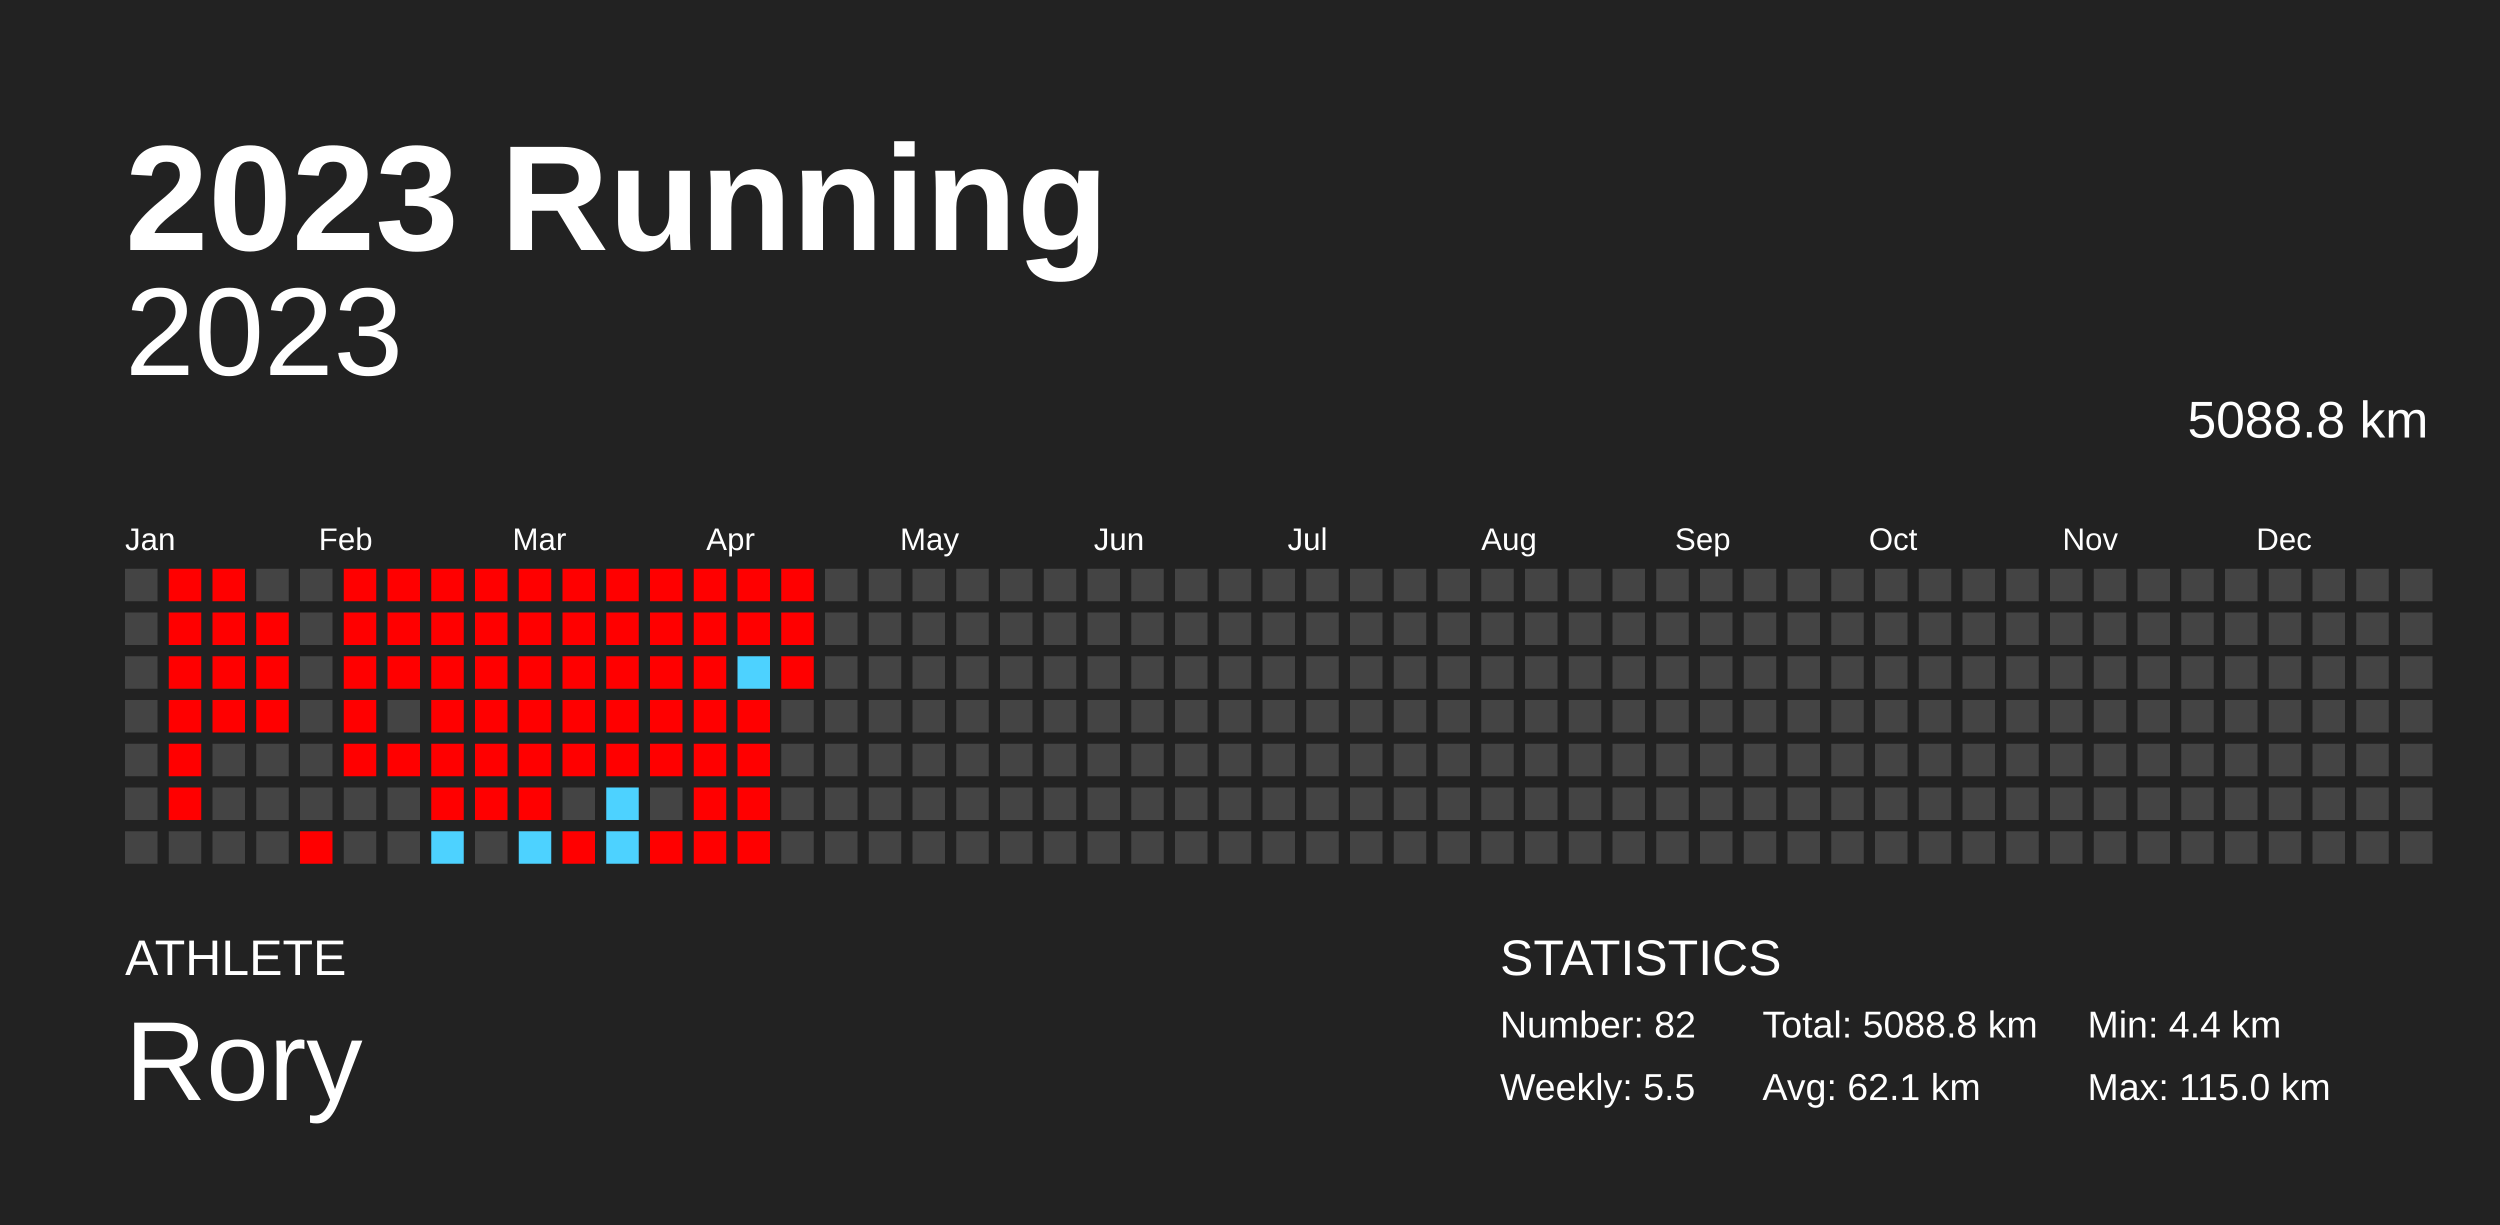
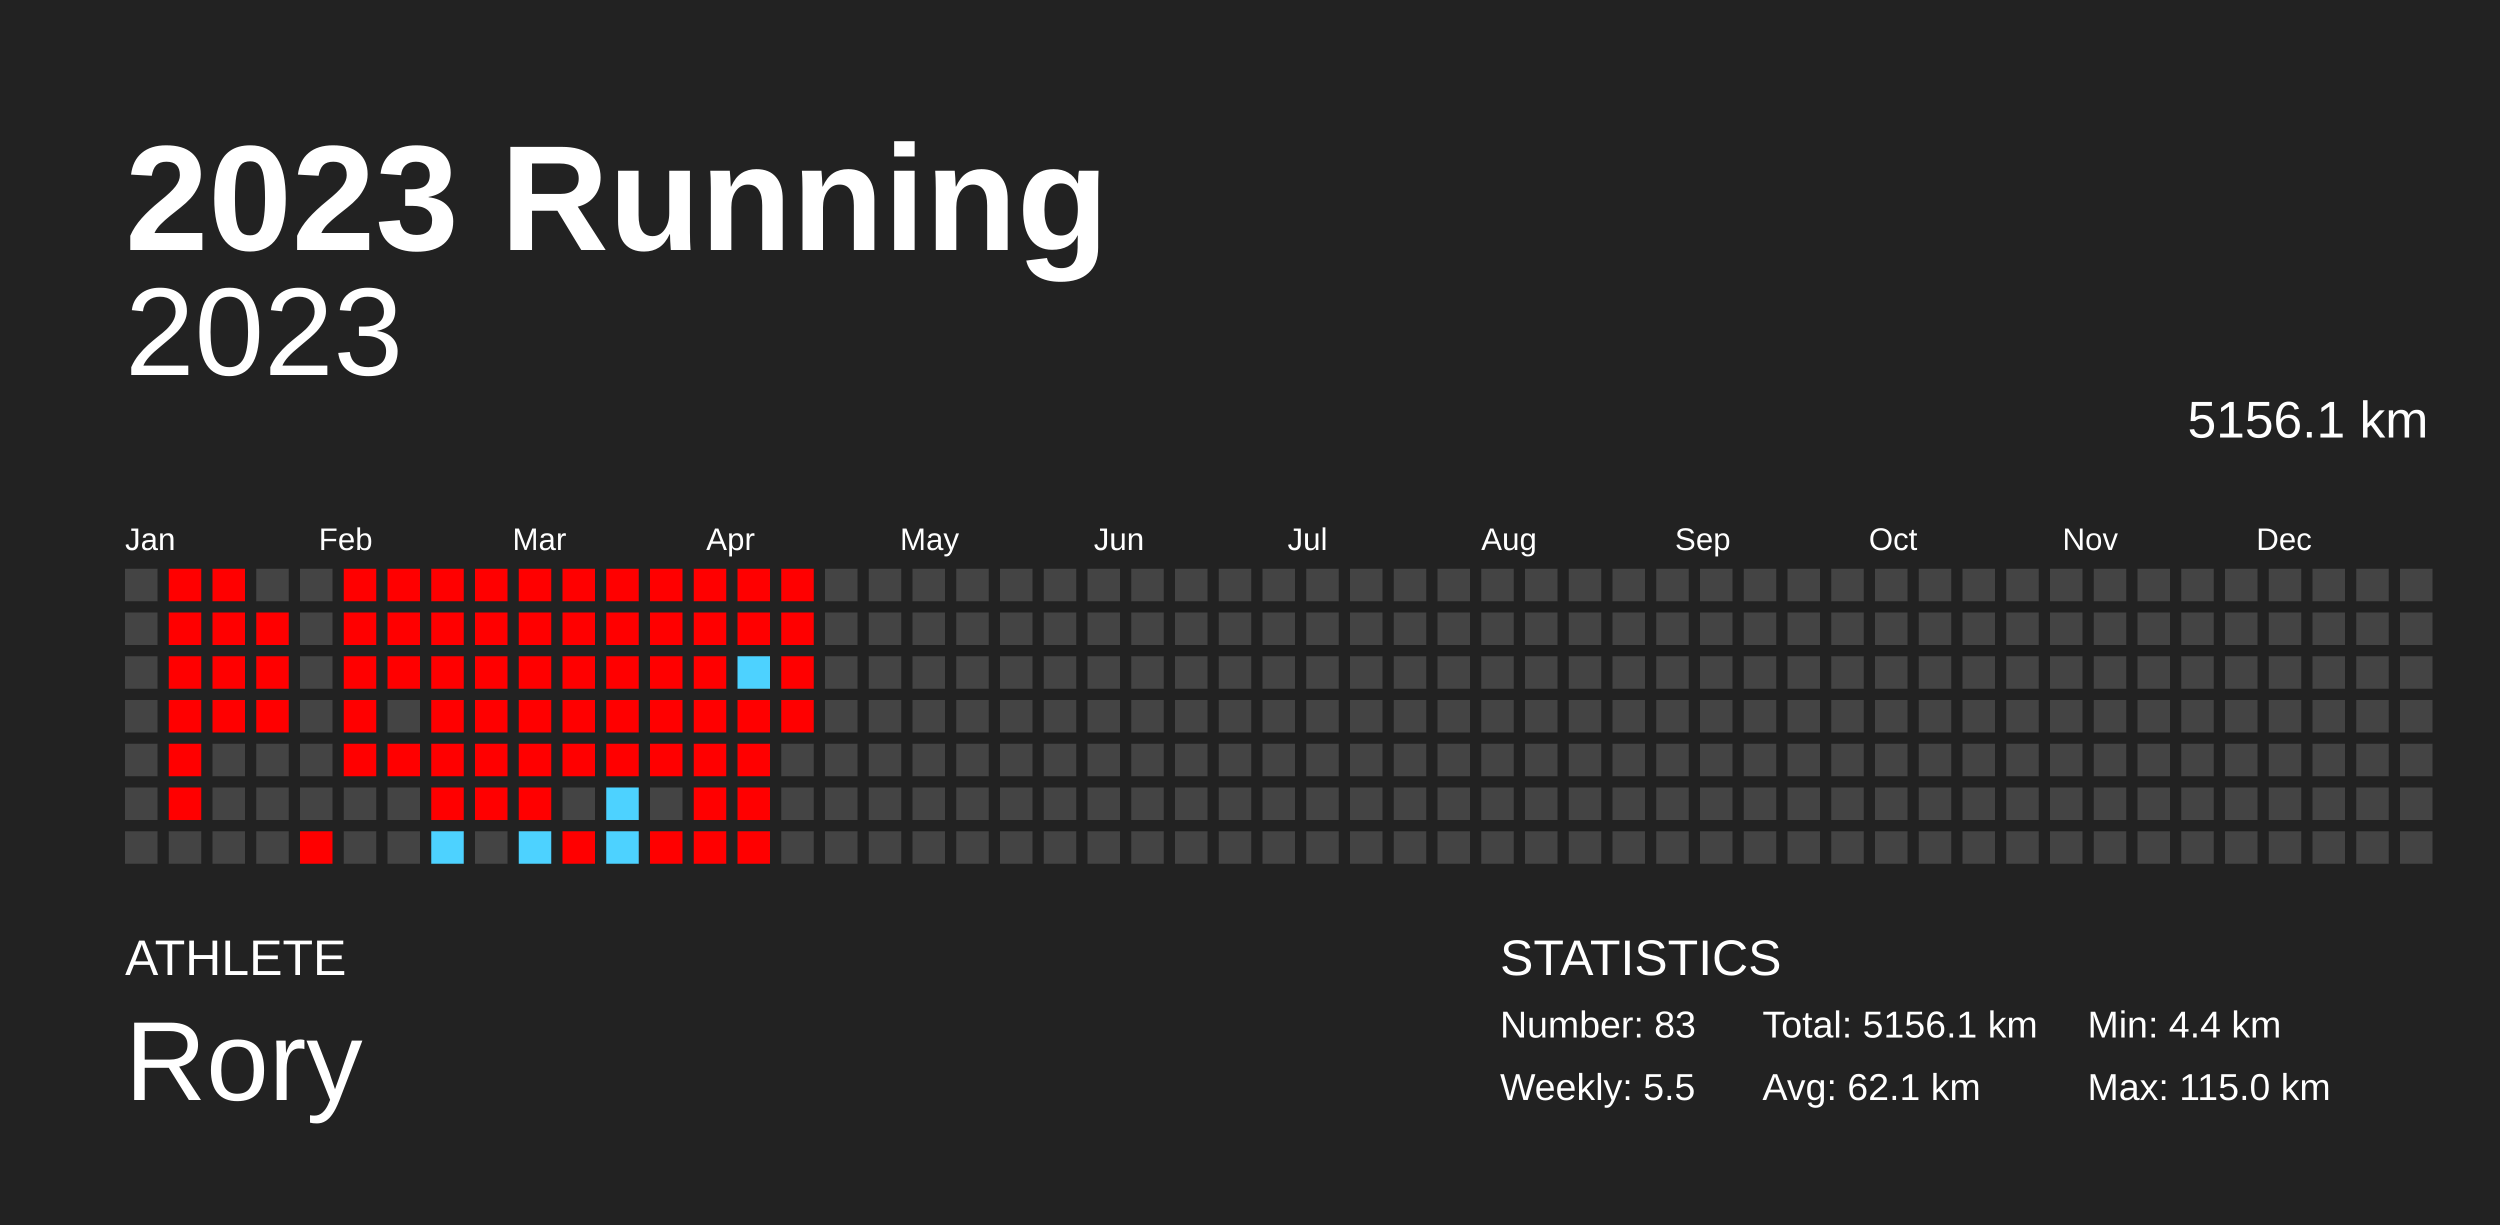
<svg xmlns="http://www.w3.org/2000/svg" baseProfile="full" height="98mm" version="1.1" viewBox="0,0,200,98" width="200mm">
  <defs />
  <rect fill="#222222" height="98" width="200" x="0" y="0" />
  <text fill="#FFFFFF" style="font-size:12px; font-family:Arial; font-weight:bold;" x="10" y="20">2023 Running</text>
  <text fill="#FFFFFF" style="font-size:4px; font-family:Arial" x="10" y="78">ATHLETE</text>
  <text fill="#FFFFFF" style="font-size:9px; font-family:Arial" x="10" y="88">Rory</text>
  <text fill="#FFFFFF" style="font-size:4px; font-family:Arial" x="120" y="78">STATISTICS</text>
-   <text fill="#FFFFFF" style="font-size:3px; font-family:Arial" x="120" y="83">Number: 82</text>
+   <text fill="#FFFFFF" style="font-size:3px; font-family:Arial" x="120" y="83">Number: 83</text>
  <text fill="#FFFFFF" style="font-size:3px; font-family:Arial" x="120" y="88">Weekly: 5.5</text>
-   <text fill="#FFFFFF" style="font-size:3px; font-family:Arial" x="141" y="83">Total: 5088.8 km</text>
+   <text fill="#FFFFFF" style="font-size:3px; font-family:Arial" x="141" y="83">Total: 5156.1 km</text>
  <text fill="#FFFFFF" style="font-size:3px; font-family:Arial" x="141" y="88">Avg: 62.1 km</text>
  <text fill="#FFFFFF" style="font-size:3px; font-family:Arial" x="167" y="83">Min: 4.4 km</text>
  <text fill="#FFFFFF" style="font-size:3px; font-family:Arial" x="167" y="88">Max: 115.0 km</text>
  <text alignment-baseline="hanging" fill="#FFFFFF" style="font-size:10.0px; font-family:Arial;" x="10" y="30">2023</text>
-   <text alignment-baseline="hanging" fill="#FFFFFF" style="font-size:4.125px; font-family:Arial;" x="175" y="35">5088.8 km</text>
+   <text alignment-baseline="hanging" fill="#FFFFFF" style="font-size:4.125px; font-family:Arial;" x="175" y="35">5156.1 km</text>
  <text fill="#FFFFFF" style="font-size:2.5px; font-family:Arial" x="10.0" y="44">Jan</text>
  <text fill="#FFFFFF" style="font-size:2.5px; font-family:Arial" x="25.5" y="44">Feb</text>
  <text fill="#FFFFFF" style="font-size:2.5px; font-family:Arial" x="41.0" y="44">Mar</text>
  <text fill="#FFFFFF" style="font-size:2.5px; font-family:Arial" x="56.5" y="44">Apr</text>
  <text fill="#FFFFFF" style="font-size:2.5px; font-family:Arial" x="72.0" y="44">May</text>
  <text fill="#FFFFFF" style="font-size:2.5px; font-family:Arial" x="87.5" y="44">Jun</text>
  <text fill="#FFFFFF" style="font-size:2.5px; font-family:Arial" x="103.0" y="44">Jul</text>
  <text fill="#FFFFFF" style="font-size:2.5px; font-family:Arial" x="118.5" y="44">Aug</text>
  <text fill="#FFFFFF" style="font-size:2.5px; font-family:Arial" x="134.0" y="44">Sep</text>
  <text fill="#FFFFFF" style="font-size:2.5px; font-family:Arial" x="149.5" y="44">Oct</text>
  <text fill="#FFFFFF" style="font-size:2.5px; font-family:Arial" x="165.0" y="44">Nov</text>
  <text fill="#FFFFFF" style="font-size:2.5px; font-family:Arial" x="180.5" y="44">Dec</text>
  <rect fill="#444444" height="2.6" width="2.6" x="10.0" y="45.5" />
  <rect fill="#444444" height="2.6" width="2.6" x="10.0" y="49.0" />
  <rect fill="#444444" height="2.6" width="2.6" x="10.0" y="52.5" />
  <rect fill="#444444" height="2.6" width="2.6" x="10.0" y="56.0" />
  <rect fill="#444444" height="2.6" width="2.6" x="10.0" y="59.5" />
  <rect fill="#444444" height="2.6" width="2.6" x="10.0" y="63.0" />
  <rect fill="#444444" height="2.6" width="2.6" x="10.0" y="66.5" />
  <rect fill="red" height="2.6" width="2.6" x="13.5" y="45.5" />
  <rect fill="red" height="2.6" width="2.6" x="13.5" y="49.0" />
  <rect fill="red" height="2.6" width="2.6" x="13.5" y="52.5" />
  <rect fill="red" height="2.6" width="2.6" x="13.5" y="56.0" />
  <rect fill="red" height="2.6" width="2.6" x="13.5" y="59.5" />
  <rect fill="red" height="2.6" width="2.6" x="13.5" y="63.0" />
  <rect fill="#444444" height="2.6" width="2.6" x="13.5" y="66.5" />
  <rect fill="red" height="2.6" width="2.6" x="17.0" y="45.5" />
  <rect fill="red" height="2.6" width="2.6" x="17.0" y="49.0" />
  <rect fill="red" height="2.6" width="2.6" x="17.0" y="52.5" />
  <rect fill="red" height="2.6" width="2.6" x="17.0" y="56.0" />
  <rect fill="#444444" height="2.6" width="2.6" x="17.0" y="59.5" />
  <rect fill="#444444" height="2.6" width="2.6" x="17.0" y="63.0" />
  <rect fill="#444444" height="2.6" width="2.6" x="17.0" y="66.5" />
  <rect fill="#444444" height="2.6" width="2.6" x="20.5" y="45.5" />
  <rect fill="red" height="2.6" width="2.6" x="20.5" y="49.0" />
  <rect fill="red" height="2.6" width="2.6" x="20.5" y="52.5" />
  <rect fill="red" height="2.6" width="2.6" x="20.5" y="56.0" />
  <rect fill="#444444" height="2.6" width="2.6" x="20.5" y="59.5" />
  <rect fill="#444444" height="2.6" width="2.6" x="20.5" y="63.0" />
  <rect fill="#444444" height="2.6" width="2.6" x="20.5" y="66.5" />
  <rect fill="#444444" height="2.6" width="2.6" x="24.0" y="45.5" />
  <rect fill="#444444" height="2.6" width="2.6" x="24.0" y="49.0" />
  <rect fill="#444444" height="2.6" width="2.6" x="24.0" y="52.5" />
  <rect fill="#444444" height="2.6" width="2.6" x="24.0" y="56.0" />
  <rect fill="#444444" height="2.6" width="2.6" x="24.0" y="59.5" />
  <rect fill="#444444" height="2.6" width="2.6" x="24.0" y="63.0" />
  <rect fill="red" height="2.6" width="2.6" x="24.0" y="66.5" />
  <rect fill="red" height="2.6" width="2.6" x="27.5" y="45.5" />
  <rect fill="red" height="2.6" width="2.6" x="27.5" y="49.0" />
  <rect fill="red" height="2.6" width="2.6" x="27.5" y="52.5" />
  <rect fill="red" height="2.6" width="2.6" x="27.5" y="56.0" />
  <rect fill="red" height="2.6" width="2.6" x="27.5" y="59.5" />
  <rect fill="#444444" height="2.6" width="2.6" x="27.5" y="63.0" />
  <rect fill="#444444" height="2.6" width="2.6" x="27.5" y="66.5" />
  <rect fill="red" height="2.6" width="2.6" x="31.0" y="45.5" />
  <rect fill="red" height="2.6" width="2.6" x="31.0" y="49.0" />
  <rect fill="red" height="2.6" width="2.6" x="31.0" y="52.5" />
  <rect fill="#444444" height="2.6" width="2.6" x="31.0" y="56.0" />
  <rect fill="red" height="2.6" width="2.6" x="31.0" y="59.5" />
  <rect fill="#444444" height="2.6" width="2.6" x="31.0" y="63.0" />
  <rect fill="#444444" height="2.6" width="2.6" x="31.0" y="66.5" />
  <rect fill="red" height="2.6" width="2.6" x="34.5" y="45.5" />
  <rect fill="red" height="2.6" width="2.6" x="34.5" y="49.0" />
  <rect fill="red" height="2.6" width="2.6" x="34.5" y="52.5" />
  <rect fill="red" height="2.6" width="2.6" x="34.5" y="56.0" />
  <rect fill="red" height="2.6" width="2.6" x="34.5" y="59.5" />
  <rect fill="red" height="2.6" width="2.6" x="34.5" y="63.0" />
  <rect fill="#4dd2ff" height="2.6" width="2.6" x="34.5" y="66.5" />
  <rect fill="red" height="2.6" width="2.6" x="38.0" y="45.5" />
  <rect fill="red" height="2.6" width="2.6" x="38.0" y="49.0" />
  <rect fill="red" height="2.6" width="2.6" x="38.0" y="52.5" />
  <rect fill="red" height="2.6" width="2.6" x="38.0" y="56.0" />
  <rect fill="red" height="2.6" width="2.6" x="38.0" y="59.5" />
  <rect fill="red" height="2.6" width="2.6" x="38.0" y="63.0" />
  <rect fill="#444444" height="2.6" width="2.6" x="38.0" y="66.5" />
  <rect fill="red" height="2.6" width="2.6" x="41.5" y="45.5" />
  <rect fill="red" height="2.6" width="2.6" x="41.5" y="49.0" />
  <rect fill="red" height="2.6" width="2.6" x="41.5" y="52.5" />
  <rect fill="red" height="2.6" width="2.6" x="41.5" y="56.0" />
  <rect fill="red" height="2.6" width="2.6" x="41.5" y="59.5" />
  <rect fill="red" height="2.6" width="2.6" x="41.5" y="63.0" />
  <rect fill="#4dd2ff" height="2.6" width="2.6" x="41.5" y="66.5" />
  <rect fill="red" height="2.6" width="2.6" x="45.0" y="45.5" />
  <rect fill="red" height="2.6" width="2.6" x="45.0" y="49.0" />
  <rect fill="red" height="2.6" width="2.6" x="45.0" y="52.5" />
  <rect fill="red" height="2.6" width="2.6" x="45.0" y="56.0" />
  <rect fill="red" height="2.6" width="2.6" x="45.0" y="59.5" />
  <rect fill="#444444" height="2.6" width="2.6" x="45.0" y="63.0" />
  <rect fill="red" height="2.6" width="2.6" x="45.0" y="66.5" />
  <rect fill="red" height="2.6" width="2.6" x="48.5" y="45.5" />
  <rect fill="red" height="2.6" width="2.6" x="48.5" y="49.0" />
  <rect fill="red" height="2.6" width="2.6" x="48.5" y="52.5" />
  <rect fill="red" height="2.6" width="2.6" x="48.5" y="56.0" />
  <rect fill="red" height="2.6" width="2.6" x="48.5" y="59.5" />
  <rect fill="#4dd2ff" height="2.6" width="2.6" x="48.5" y="63.0" />
  <rect fill="#4dd2ff" height="2.6" width="2.6" x="48.5" y="66.5" />
  <rect fill="red" height="2.6" width="2.6" x="52.0" y="45.5" />
  <rect fill="red" height="2.6" width="2.6" x="52.0" y="49.0" />
  <rect fill="red" height="2.6" width="2.6" x="52.0" y="52.5" />
  <rect fill="red" height="2.6" width="2.6" x="52.0" y="56.0" />
  <rect fill="red" height="2.6" width="2.6" x="52.0" y="59.5" />
  <rect fill="#444444" height="2.6" width="2.6" x="52.0" y="63.0" />
  <rect fill="red" height="2.6" width="2.6" x="52.0" y="66.5" />
  <rect fill="red" height="2.6" width="2.6" x="55.5" y="45.5" />
  <rect fill="red" height="2.6" width="2.6" x="55.5" y="49.0" />
  <rect fill="red" height="2.6" width="2.6" x="55.5" y="52.5" />
  <rect fill="red" height="2.6" width="2.6" x="55.5" y="56.0" />
  <rect fill="red" height="2.6" width="2.6" x="55.5" y="59.5" />
  <rect fill="red" height="2.6" width="2.6" x="55.5" y="63.0" />
  <rect fill="red" height="2.6" width="2.6" x="55.5" y="66.5" />
  <rect fill="red" height="2.6" width="2.6" x="59.0" y="45.5" />
  <rect fill="red" height="2.6" width="2.6" x="59.0" y="49.0" />
  <rect fill="#4dd2ff" height="2.6" width="2.6" x="59.0" y="52.5" />
  <rect fill="red" height="2.6" width="2.6" x="59.0" y="56.0" />
  <rect fill="red" height="2.6" width="2.6" x="59.0" y="59.5" />
  <rect fill="red" height="2.6" width="2.6" x="59.0" y="63.0" />
  <rect fill="red" height="2.6" width="2.6" x="59.0" y="66.5" />
  <rect fill="red" height="2.6" width="2.6" x="62.5" y="45.5" />
  <rect fill="red" height="2.6" width="2.6" x="62.5" y="49.0" />
  <rect fill="red" height="2.6" width="2.6" x="62.5" y="52.5" />
-   <rect fill="#444444" height="2.6" width="2.6" x="62.5" y="56.0" />
+   <rect fill="red" height="2.6" width="2.6" x="62.5" y="56.0" />
  <rect fill="#444444" height="2.6" width="2.6" x="62.5" y="59.5" />
  <rect fill="#444444" height="2.6" width="2.6" x="62.5" y="63.0" />
  <rect fill="#444444" height="2.6" width="2.6" x="62.5" y="66.5" />
  <rect fill="#444444" height="2.6" width="2.6" x="66.0" y="45.5" />
  <rect fill="#444444" height="2.6" width="2.6" x="66.0" y="49.0" />
  <rect fill="#444444" height="2.6" width="2.6" x="66.0" y="52.5" />
  <rect fill="#444444" height="2.6" width="2.6" x="66.0" y="56.0" />
  <rect fill="#444444" height="2.6" width="2.6" x="66.0" y="59.5" />
  <rect fill="#444444" height="2.6" width="2.6" x="66.0" y="63.0" />
  <rect fill="#444444" height="2.6" width="2.6" x="66.0" y="66.5" />
  <rect fill="#444444" height="2.6" width="2.6" x="69.5" y="45.5" />
  <rect fill="#444444" height="2.6" width="2.6" x="69.5" y="49.0" />
  <rect fill="#444444" height="2.6" width="2.6" x="69.5" y="52.5" />
  <rect fill="#444444" height="2.6" width="2.6" x="69.5" y="56.0" />
  <rect fill="#444444" height="2.6" width="2.6" x="69.5" y="59.5" />
  <rect fill="#444444" height="2.6" width="2.6" x="69.5" y="63.0" />
  <rect fill="#444444" height="2.6" width="2.6" x="69.5" y="66.5" />
  <rect fill="#444444" height="2.6" width="2.6" x="73.0" y="45.5" />
  <rect fill="#444444" height="2.6" width="2.6" x="73.0" y="49.0" />
  <rect fill="#444444" height="2.6" width="2.6" x="73.0" y="52.5" />
  <rect fill="#444444" height="2.6" width="2.6" x="73.0" y="56.0" />
  <rect fill="#444444" height="2.6" width="2.6" x="73.0" y="59.5" />
  <rect fill="#444444" height="2.6" width="2.6" x="73.0" y="63.0" />
  <rect fill="#444444" height="2.6" width="2.6" x="73.0" y="66.5" />
  <rect fill="#444444" height="2.6" width="2.6" x="76.5" y="45.5" />
  <rect fill="#444444" height="2.6" width="2.6" x="76.5" y="49.0" />
  <rect fill="#444444" height="2.6" width="2.6" x="76.5" y="52.5" />
  <rect fill="#444444" height="2.6" width="2.6" x="76.5" y="56.0" />
  <rect fill="#444444" height="2.6" width="2.6" x="76.5" y="59.5" />
  <rect fill="#444444" height="2.6" width="2.6" x="76.5" y="63.0" />
  <rect fill="#444444" height="2.6" width="2.6" x="76.5" y="66.5" />
  <rect fill="#444444" height="2.6" width="2.6" x="80.0" y="45.5" />
  <rect fill="#444444" height="2.6" width="2.6" x="80.0" y="49.0" />
  <rect fill="#444444" height="2.6" width="2.6" x="80.0" y="52.5" />
  <rect fill="#444444" height="2.6" width="2.6" x="80.0" y="56.0" />
  <rect fill="#444444" height="2.6" width="2.6" x="80.0" y="59.5" />
  <rect fill="#444444" height="2.6" width="2.6" x="80.0" y="63.0" />
  <rect fill="#444444" height="2.6" width="2.6" x="80.0" y="66.5" />
  <rect fill="#444444" height="2.6" width="2.6" x="83.5" y="45.5" />
  <rect fill="#444444" height="2.6" width="2.6" x="83.5" y="49.0" />
  <rect fill="#444444" height="2.6" width="2.6" x="83.5" y="52.5" />
  <rect fill="#444444" height="2.6" width="2.6" x="83.5" y="56.0" />
  <rect fill="#444444" height="2.6" width="2.6" x="83.5" y="59.5" />
  <rect fill="#444444" height="2.6" width="2.6" x="83.5" y="63.0" />
  <rect fill="#444444" height="2.6" width="2.6" x="83.5" y="66.5" />
  <rect fill="#444444" height="2.6" width="2.6" x="87.0" y="45.5" />
  <rect fill="#444444" height="2.6" width="2.6" x="87.0" y="49.0" />
  <rect fill="#444444" height="2.6" width="2.6" x="87.0" y="52.5" />
  <rect fill="#444444" height="2.6" width="2.6" x="87.0" y="56.0" />
  <rect fill="#444444" height="2.6" width="2.6" x="87.0" y="59.5" />
  <rect fill="#444444" height="2.6" width="2.6" x="87.0" y="63.0" />
  <rect fill="#444444" height="2.6" width="2.6" x="87.0" y="66.5" />
  <rect fill="#444444" height="2.6" width="2.6" x="90.5" y="45.5" />
  <rect fill="#444444" height="2.6" width="2.6" x="90.5" y="49.0" />
  <rect fill="#444444" height="2.6" width="2.6" x="90.5" y="52.5" />
  <rect fill="#444444" height="2.6" width="2.6" x="90.5" y="56.0" />
  <rect fill="#444444" height="2.6" width="2.6" x="90.5" y="59.5" />
  <rect fill="#444444" height="2.6" width="2.6" x="90.5" y="63.0" />
  <rect fill="#444444" height="2.6" width="2.6" x="90.5" y="66.5" />
  <rect fill="#444444" height="2.6" width="2.6" x="94.0" y="45.5" />
  <rect fill="#444444" height="2.6" width="2.6" x="94.0" y="49.0" />
  <rect fill="#444444" height="2.6" width="2.6" x="94.0" y="52.5" />
  <rect fill="#444444" height="2.6" width="2.6" x="94.0" y="56.0" />
  <rect fill="#444444" height="2.6" width="2.6" x="94.0" y="59.5" />
  <rect fill="#444444" height="2.6" width="2.6" x="94.0" y="63.0" />
  <rect fill="#444444" height="2.6" width="2.6" x="94.0" y="66.5" />
  <rect fill="#444444" height="2.6" width="2.6" x="97.5" y="45.5" />
  <rect fill="#444444" height="2.6" width="2.6" x="97.5" y="49.0" />
  <rect fill="#444444" height="2.6" width="2.6" x="97.5" y="52.5" />
  <rect fill="#444444" height="2.6" width="2.6" x="97.5" y="56.0" />
  <rect fill="#444444" height="2.6" width="2.6" x="97.5" y="59.5" />
  <rect fill="#444444" height="2.6" width="2.6" x="97.5" y="63.0" />
  <rect fill="#444444" height="2.6" width="2.6" x="97.5" y="66.5" />
  <rect fill="#444444" height="2.6" width="2.6" x="101.0" y="45.5" />
  <rect fill="#444444" height="2.6" width="2.6" x="101.0" y="49.0" />
  <rect fill="#444444" height="2.6" width="2.6" x="101.0" y="52.5" />
  <rect fill="#444444" height="2.6" width="2.6" x="101.0" y="56.0" />
  <rect fill="#444444" height="2.6" width="2.6" x="101.0" y="59.5" />
  <rect fill="#444444" height="2.6" width="2.6" x="101.0" y="63.0" />
  <rect fill="#444444" height="2.6" width="2.6" x="101.0" y="66.5" />
  <rect fill="#444444" height="2.6" width="2.6" x="104.5" y="45.5" />
  <rect fill="#444444" height="2.6" width="2.6" x="104.5" y="49.0" />
  <rect fill="#444444" height="2.6" width="2.6" x="104.5" y="52.5" />
  <rect fill="#444444" height="2.6" width="2.6" x="104.5" y="56.0" />
  <rect fill="#444444" height="2.6" width="2.6" x="104.5" y="59.5" />
  <rect fill="#444444" height="2.6" width="2.6" x="104.5" y="63.0" />
  <rect fill="#444444" height="2.6" width="2.6" x="104.5" y="66.5" />
  <rect fill="#444444" height="2.6" width="2.6" x="108.0" y="45.5" />
  <rect fill="#444444" height="2.6" width="2.6" x="108.0" y="49.0" />
  <rect fill="#444444" height="2.6" width="2.6" x="108.0" y="52.5" />
  <rect fill="#444444" height="2.6" width="2.6" x="108.0" y="56.0" />
  <rect fill="#444444" height="2.6" width="2.6" x="108.0" y="59.5" />
  <rect fill="#444444" height="2.6" width="2.6" x="108.0" y="63.0" />
  <rect fill="#444444" height="2.6" width="2.6" x="108.0" y="66.5" />
  <rect fill="#444444" height="2.6" width="2.6" x="111.5" y="45.5" />
  <rect fill="#444444" height="2.6" width="2.6" x="111.5" y="49.0" />
  <rect fill="#444444" height="2.6" width="2.6" x="111.5" y="52.5" />
  <rect fill="#444444" height="2.6" width="2.6" x="111.5" y="56.0" />
  <rect fill="#444444" height="2.6" width="2.6" x="111.5" y="59.5" />
  <rect fill="#444444" height="2.6" width="2.6" x="111.5" y="63.0" />
  <rect fill="#444444" height="2.6" width="2.6" x="111.5" y="66.5" />
  <rect fill="#444444" height="2.6" width="2.6" x="115.0" y="45.5" />
  <rect fill="#444444" height="2.6" width="2.6" x="115.0" y="49.0" />
  <rect fill="#444444" height="2.6" width="2.6" x="115.0" y="52.5" />
  <rect fill="#444444" height="2.6" width="2.6" x="115.0" y="56.0" />
  <rect fill="#444444" height="2.6" width="2.6" x="115.0" y="59.5" />
  <rect fill="#444444" height="2.6" width="2.6" x="115.0" y="63.0" />
  <rect fill="#444444" height="2.6" width="2.6" x="115.0" y="66.5" />
  <rect fill="#444444" height="2.6" width="2.6" x="118.5" y="45.5" />
  <rect fill="#444444" height="2.6" width="2.6" x="118.5" y="49.0" />
  <rect fill="#444444" height="2.6" width="2.6" x="118.5" y="52.5" />
  <rect fill="#444444" height="2.6" width="2.6" x="118.5" y="56.0" />
  <rect fill="#444444" height="2.6" width="2.6" x="118.5" y="59.5" />
  <rect fill="#444444" height="2.6" width="2.6" x="118.5" y="63.0" />
  <rect fill="#444444" height="2.6" width="2.6" x="118.5" y="66.5" />
  <rect fill="#444444" height="2.6" width="2.6" x="122.0" y="45.5" />
  <rect fill="#444444" height="2.6" width="2.6" x="122.0" y="49.0" />
  <rect fill="#444444" height="2.6" width="2.6" x="122.0" y="52.5" />
  <rect fill="#444444" height="2.6" width="2.6" x="122.0" y="56.0" />
  <rect fill="#444444" height="2.6" width="2.6" x="122.0" y="59.5" />
  <rect fill="#444444" height="2.6" width="2.6" x="122.0" y="63.0" />
  <rect fill="#444444" height="2.6" width="2.6" x="122.0" y="66.5" />
  <rect fill="#444444" height="2.6" width="2.6" x="125.5" y="45.5" />
  <rect fill="#444444" height="2.6" width="2.6" x="125.5" y="49.0" />
  <rect fill="#444444" height="2.6" width="2.6" x="125.5" y="52.5" />
  <rect fill="#444444" height="2.6" width="2.6" x="125.5" y="56.0" />
  <rect fill="#444444" height="2.6" width="2.6" x="125.5" y="59.5" />
  <rect fill="#444444" height="2.6" width="2.6" x="125.5" y="63.0" />
  <rect fill="#444444" height="2.6" width="2.6" x="125.5" y="66.5" />
  <rect fill="#444444" height="2.6" width="2.6" x="129.0" y="45.5" />
  <rect fill="#444444" height="2.6" width="2.6" x="129.0" y="49.0" />
  <rect fill="#444444" height="2.6" width="2.6" x="129.0" y="52.5" />
  <rect fill="#444444" height="2.6" width="2.6" x="129.0" y="56.0" />
  <rect fill="#444444" height="2.6" width="2.6" x="129.0" y="59.5" />
  <rect fill="#444444" height="2.6" width="2.6" x="129.0" y="63.0" />
  <rect fill="#444444" height="2.6" width="2.6" x="129.0" y="66.5" />
  <rect fill="#444444" height="2.6" width="2.6" x="132.5" y="45.5" />
  <rect fill="#444444" height="2.6" width="2.6" x="132.5" y="49.0" />
  <rect fill="#444444" height="2.6" width="2.6" x="132.5" y="52.5" />
  <rect fill="#444444" height="2.6" width="2.6" x="132.5" y="56.0" />
  <rect fill="#444444" height="2.6" width="2.6" x="132.5" y="59.5" />
  <rect fill="#444444" height="2.6" width="2.6" x="132.5" y="63.0" />
  <rect fill="#444444" height="2.6" width="2.6" x="132.5" y="66.5" />
  <rect fill="#444444" height="2.6" width="2.6" x="136.0" y="45.5" />
  <rect fill="#444444" height="2.6" width="2.6" x="136.0" y="49.0" />
  <rect fill="#444444" height="2.6" width="2.6" x="136.0" y="52.5" />
  <rect fill="#444444" height="2.6" width="2.6" x="136.0" y="56.0" />
  <rect fill="#444444" height="2.6" width="2.6" x="136.0" y="59.5" />
  <rect fill="#444444" height="2.6" width="2.6" x="136.0" y="63.0" />
  <rect fill="#444444" height="2.6" width="2.6" x="136.0" y="66.5" />
  <rect fill="#444444" height="2.6" width="2.6" x="139.5" y="45.5" />
  <rect fill="#444444" height="2.6" width="2.6" x="139.5" y="49.0" />
  <rect fill="#444444" height="2.6" width="2.6" x="139.5" y="52.5" />
  <rect fill="#444444" height="2.6" width="2.6" x="139.5" y="56.0" />
  <rect fill="#444444" height="2.6" width="2.6" x="139.5" y="59.5" />
  <rect fill="#444444" height="2.6" width="2.6" x="139.5" y="63.0" />
  <rect fill="#444444" height="2.6" width="2.6" x="139.5" y="66.5" />
  <rect fill="#444444" height="2.6" width="2.6" x="143.0" y="45.5" />
  <rect fill="#444444" height="2.6" width="2.6" x="143.0" y="49.0" />
  <rect fill="#444444" height="2.6" width="2.6" x="143.0" y="52.5" />
  <rect fill="#444444" height="2.6" width="2.6" x="143.0" y="56.0" />
  <rect fill="#444444" height="2.6" width="2.6" x="143.0" y="59.5" />
  <rect fill="#444444" height="2.6" width="2.6" x="143.0" y="63.0" />
  <rect fill="#444444" height="2.6" width="2.6" x="143.0" y="66.5" />
  <rect fill="#444444" height="2.6" width="2.6" x="146.5" y="45.5" />
  <rect fill="#444444" height="2.6" width="2.6" x="146.5" y="49.0" />
  <rect fill="#444444" height="2.6" width="2.6" x="146.5" y="52.5" />
  <rect fill="#444444" height="2.6" width="2.6" x="146.5" y="56.0" />
  <rect fill="#444444" height="2.6" width="2.6" x="146.5" y="59.5" />
  <rect fill="#444444" height="2.6" width="2.6" x="146.5" y="63.0" />
  <rect fill="#444444" height="2.6" width="2.6" x="146.5" y="66.5" />
  <rect fill="#444444" height="2.6" width="2.6" x="150.0" y="45.5" />
  <rect fill="#444444" height="2.6" width="2.6" x="150.0" y="49.0" />
  <rect fill="#444444" height="2.6" width="2.6" x="150.0" y="52.5" />
  <rect fill="#444444" height="2.6" width="2.6" x="150.0" y="56.0" />
  <rect fill="#444444" height="2.6" width="2.6" x="150.0" y="59.5" />
  <rect fill="#444444" height="2.6" width="2.6" x="150.0" y="63.0" />
  <rect fill="#444444" height="2.6" width="2.6" x="150.0" y="66.5" />
  <rect fill="#444444" height="2.6" width="2.6" x="153.5" y="45.5" />
  <rect fill="#444444" height="2.6" width="2.6" x="153.5" y="49.0" />
  <rect fill="#444444" height="2.6" width="2.6" x="153.5" y="52.5" />
  <rect fill="#444444" height="2.6" width="2.6" x="153.5" y="56.0" />
  <rect fill="#444444" height="2.6" width="2.6" x="153.5" y="59.5" />
  <rect fill="#444444" height="2.6" width="2.6" x="153.5" y="63.0" />
  <rect fill="#444444" height="2.6" width="2.6" x="153.5" y="66.5" />
  <rect fill="#444444" height="2.6" width="2.6" x="157.0" y="45.5" />
  <rect fill="#444444" height="2.6" width="2.6" x="157.0" y="49.0" />
  <rect fill="#444444" height="2.6" width="2.6" x="157.0" y="52.5" />
  <rect fill="#444444" height="2.6" width="2.6" x="157.0" y="56.0" />
  <rect fill="#444444" height="2.6" width="2.6" x="157.0" y="59.5" />
  <rect fill="#444444" height="2.6" width="2.6" x="157.0" y="63.0" />
  <rect fill="#444444" height="2.6" width="2.6" x="157.0" y="66.5" />
  <rect fill="#444444" height="2.6" width="2.6" x="160.5" y="45.5" />
  <rect fill="#444444" height="2.6" width="2.6" x="160.5" y="49.0" />
  <rect fill="#444444" height="2.6" width="2.6" x="160.5" y="52.5" />
  <rect fill="#444444" height="2.6" width="2.6" x="160.5" y="56.0" />
  <rect fill="#444444" height="2.6" width="2.6" x="160.5" y="59.5" />
  <rect fill="#444444" height="2.6" width="2.6" x="160.5" y="63.0" />
  <rect fill="#444444" height="2.6" width="2.6" x="160.5" y="66.5" />
  <rect fill="#444444" height="2.6" width="2.6" x="164.0" y="45.5" />
  <rect fill="#444444" height="2.6" width="2.6" x="164.0" y="49.0" />
  <rect fill="#444444" height="2.6" width="2.6" x="164.0" y="52.5" />
  <rect fill="#444444" height="2.6" width="2.6" x="164.0" y="56.0" />
  <rect fill="#444444" height="2.6" width="2.6" x="164.0" y="59.5" />
  <rect fill="#444444" height="2.6" width="2.6" x="164.0" y="63.0" />
  <rect fill="#444444" height="2.6" width="2.6" x="164.0" y="66.5" />
  <rect fill="#444444" height="2.6" width="2.6" x="167.5" y="45.5" />
  <rect fill="#444444" height="2.6" width="2.6" x="167.5" y="49.0" />
  <rect fill="#444444" height="2.6" width="2.6" x="167.5" y="52.5" />
  <rect fill="#444444" height="2.6" width="2.6" x="167.5" y="56.0" />
  <rect fill="#444444" height="2.6" width="2.6" x="167.5" y="59.5" />
  <rect fill="#444444" height="2.6" width="2.6" x="167.5" y="63.0" />
  <rect fill="#444444" height="2.6" width="2.6" x="167.5" y="66.5" />
  <rect fill="#444444" height="2.6" width="2.6" x="171.0" y="45.5" />
  <rect fill="#444444" height="2.6" width="2.6" x="171.0" y="49.0" />
  <rect fill="#444444" height="2.6" width="2.6" x="171.0" y="52.5" />
  <rect fill="#444444" height="2.6" width="2.6" x="171.0" y="56.0" />
  <rect fill="#444444" height="2.6" width="2.6" x="171.0" y="59.5" />
  <rect fill="#444444" height="2.6" width="2.6" x="171.0" y="63.0" />
  <rect fill="#444444" height="2.6" width="2.6" x="171.0" y="66.5" />
  <rect fill="#444444" height="2.6" width="2.6" x="174.5" y="45.5" />
  <rect fill="#444444" height="2.6" width="2.6" x="174.5" y="49.0" />
  <rect fill="#444444" height="2.6" width="2.6" x="174.5" y="52.5" />
  <rect fill="#444444" height="2.6" width="2.6" x="174.5" y="56.0" />
  <rect fill="#444444" height="2.6" width="2.6" x="174.5" y="59.5" />
  <rect fill="#444444" height="2.6" width="2.6" x="174.5" y="63.0" />
  <rect fill="#444444" height="2.6" width="2.6" x="174.5" y="66.5" />
  <rect fill="#444444" height="2.6" width="2.6" x="178.0" y="45.5" />
  <rect fill="#444444" height="2.6" width="2.6" x="178.0" y="49.0" />
  <rect fill="#444444" height="2.6" width="2.6" x="178.0" y="52.5" />
  <rect fill="#444444" height="2.6" width="2.6" x="178.0" y="56.0" />
  <rect fill="#444444" height="2.6" width="2.6" x="178.0" y="59.5" />
  <rect fill="#444444" height="2.6" width="2.6" x="178.0" y="63.0" />
  <rect fill="#444444" height="2.6" width="2.6" x="178.0" y="66.5" />
  <rect fill="#444444" height="2.6" width="2.6" x="181.5" y="45.5" />
  <rect fill="#444444" height="2.6" width="2.6" x="181.5" y="49.0" />
  <rect fill="#444444" height="2.6" width="2.6" x="181.5" y="52.5" />
  <rect fill="#444444" height="2.6" width="2.6" x="181.5" y="56.0" />
  <rect fill="#444444" height="2.6" width="2.6" x="181.5" y="59.5" />
  <rect fill="#444444" height="2.6" width="2.6" x="181.5" y="63.0" />
  <rect fill="#444444" height="2.6" width="2.6" x="181.5" y="66.5" />
  <rect fill="#444444" height="2.6" width="2.6" x="185.0" y="45.5" />
  <rect fill="#444444" height="2.6" width="2.6" x="185.0" y="49.0" />
  <rect fill="#444444" height="2.6" width="2.6" x="185.0" y="52.5" />
  <rect fill="#444444" height="2.6" width="2.6" x="185.0" y="56.0" />
  <rect fill="#444444" height="2.6" width="2.6" x="185.0" y="59.5" />
  <rect fill="#444444" height="2.6" width="2.6" x="185.0" y="63.0" />
  <rect fill="#444444" height="2.6" width="2.6" x="185.0" y="66.5" />
  <rect fill="#444444" height="2.6" width="2.6" x="188.5" y="45.5" />
  <rect fill="#444444" height="2.6" width="2.6" x="188.5" y="49.0" />
  <rect fill="#444444" height="2.6" width="2.6" x="188.5" y="52.5" />
  <rect fill="#444444" height="2.6" width="2.6" x="188.5" y="56.0" />
  <rect fill="#444444" height="2.6" width="2.6" x="188.5" y="59.5" />
  <rect fill="#444444" height="2.6" width="2.6" x="188.5" y="63.0" />
  <rect fill="#444444" height="2.6" width="2.6" x="188.5" y="66.5" />
  <rect fill="#444444" height="2.6" width="2.6" x="192.0" y="45.5" />
  <rect fill="#444444" height="2.6" width="2.6" x="192.0" y="49.0" />
  <rect fill="#444444" height="2.6" width="2.6" x="192.0" y="52.5" />
  <rect fill="#444444" height="2.6" width="2.6" x="192.0" y="56.0" />
  <rect fill="#444444" height="2.6" width="2.6" x="192.0" y="59.5" />
  <rect fill="#444444" height="2.6" width="2.6" x="192.0" y="63.0" />
  <rect fill="#444444" height="2.6" width="2.6" x="192.0" y="66.5" />
</svg>
